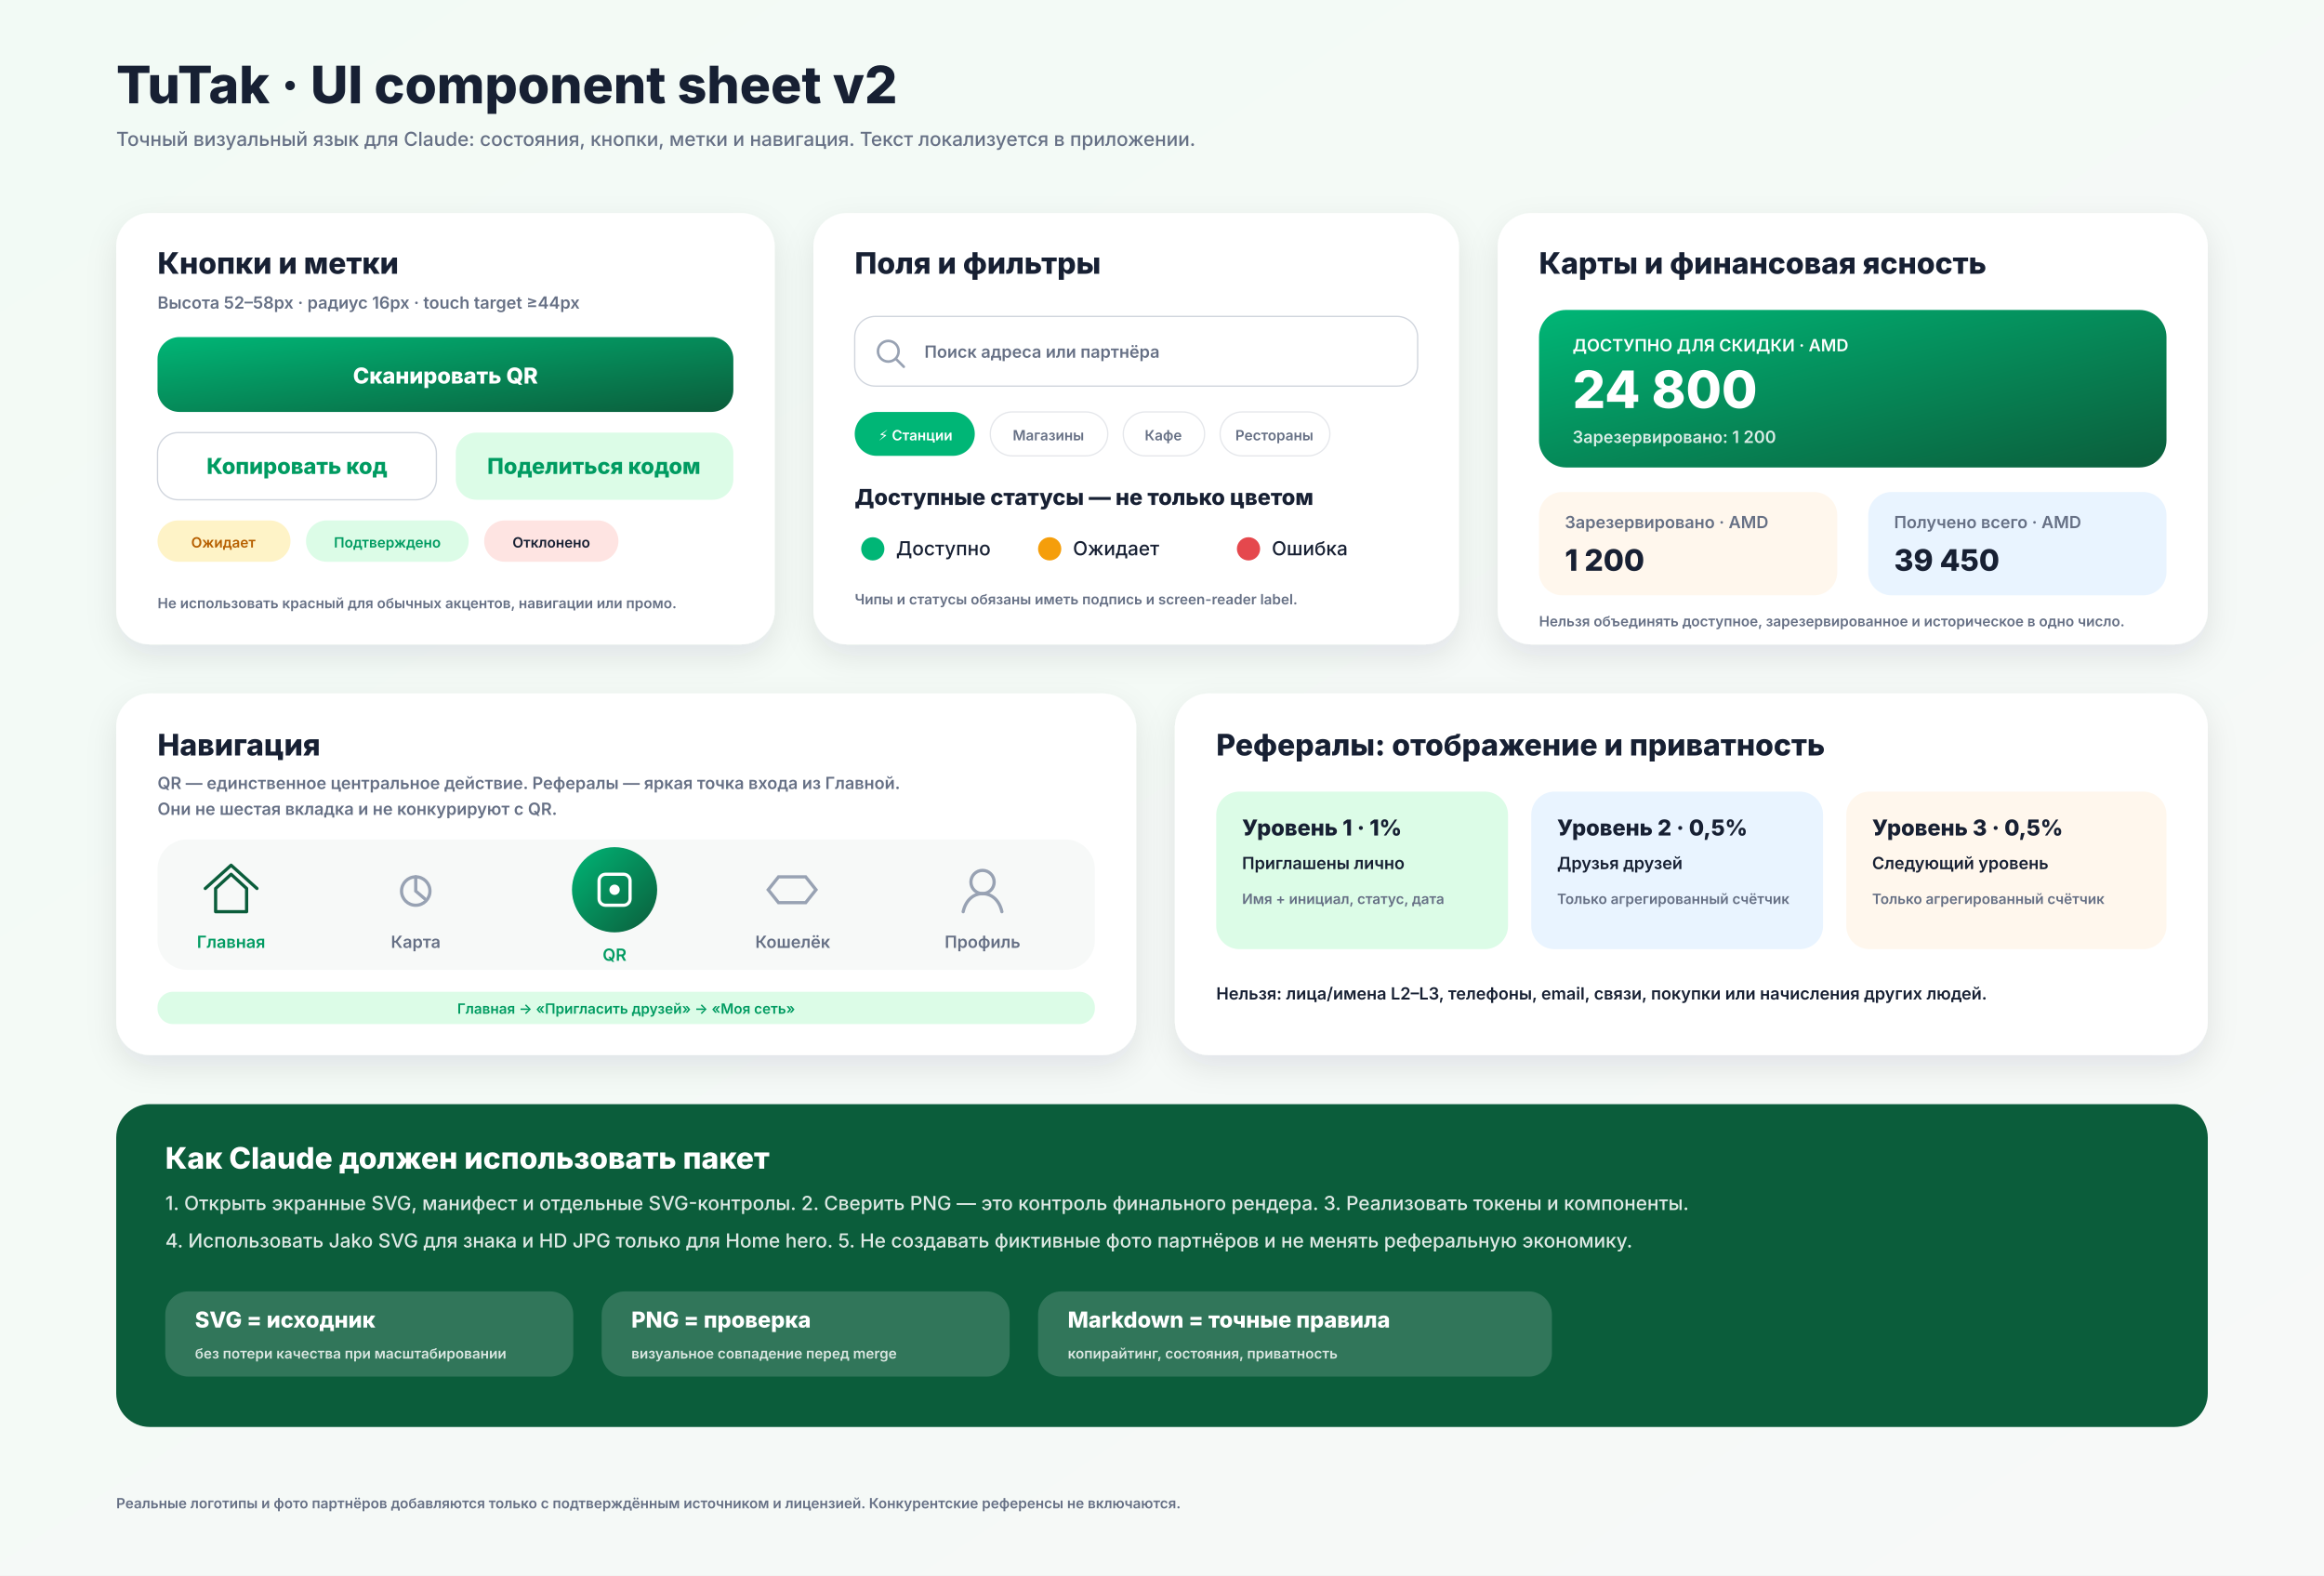
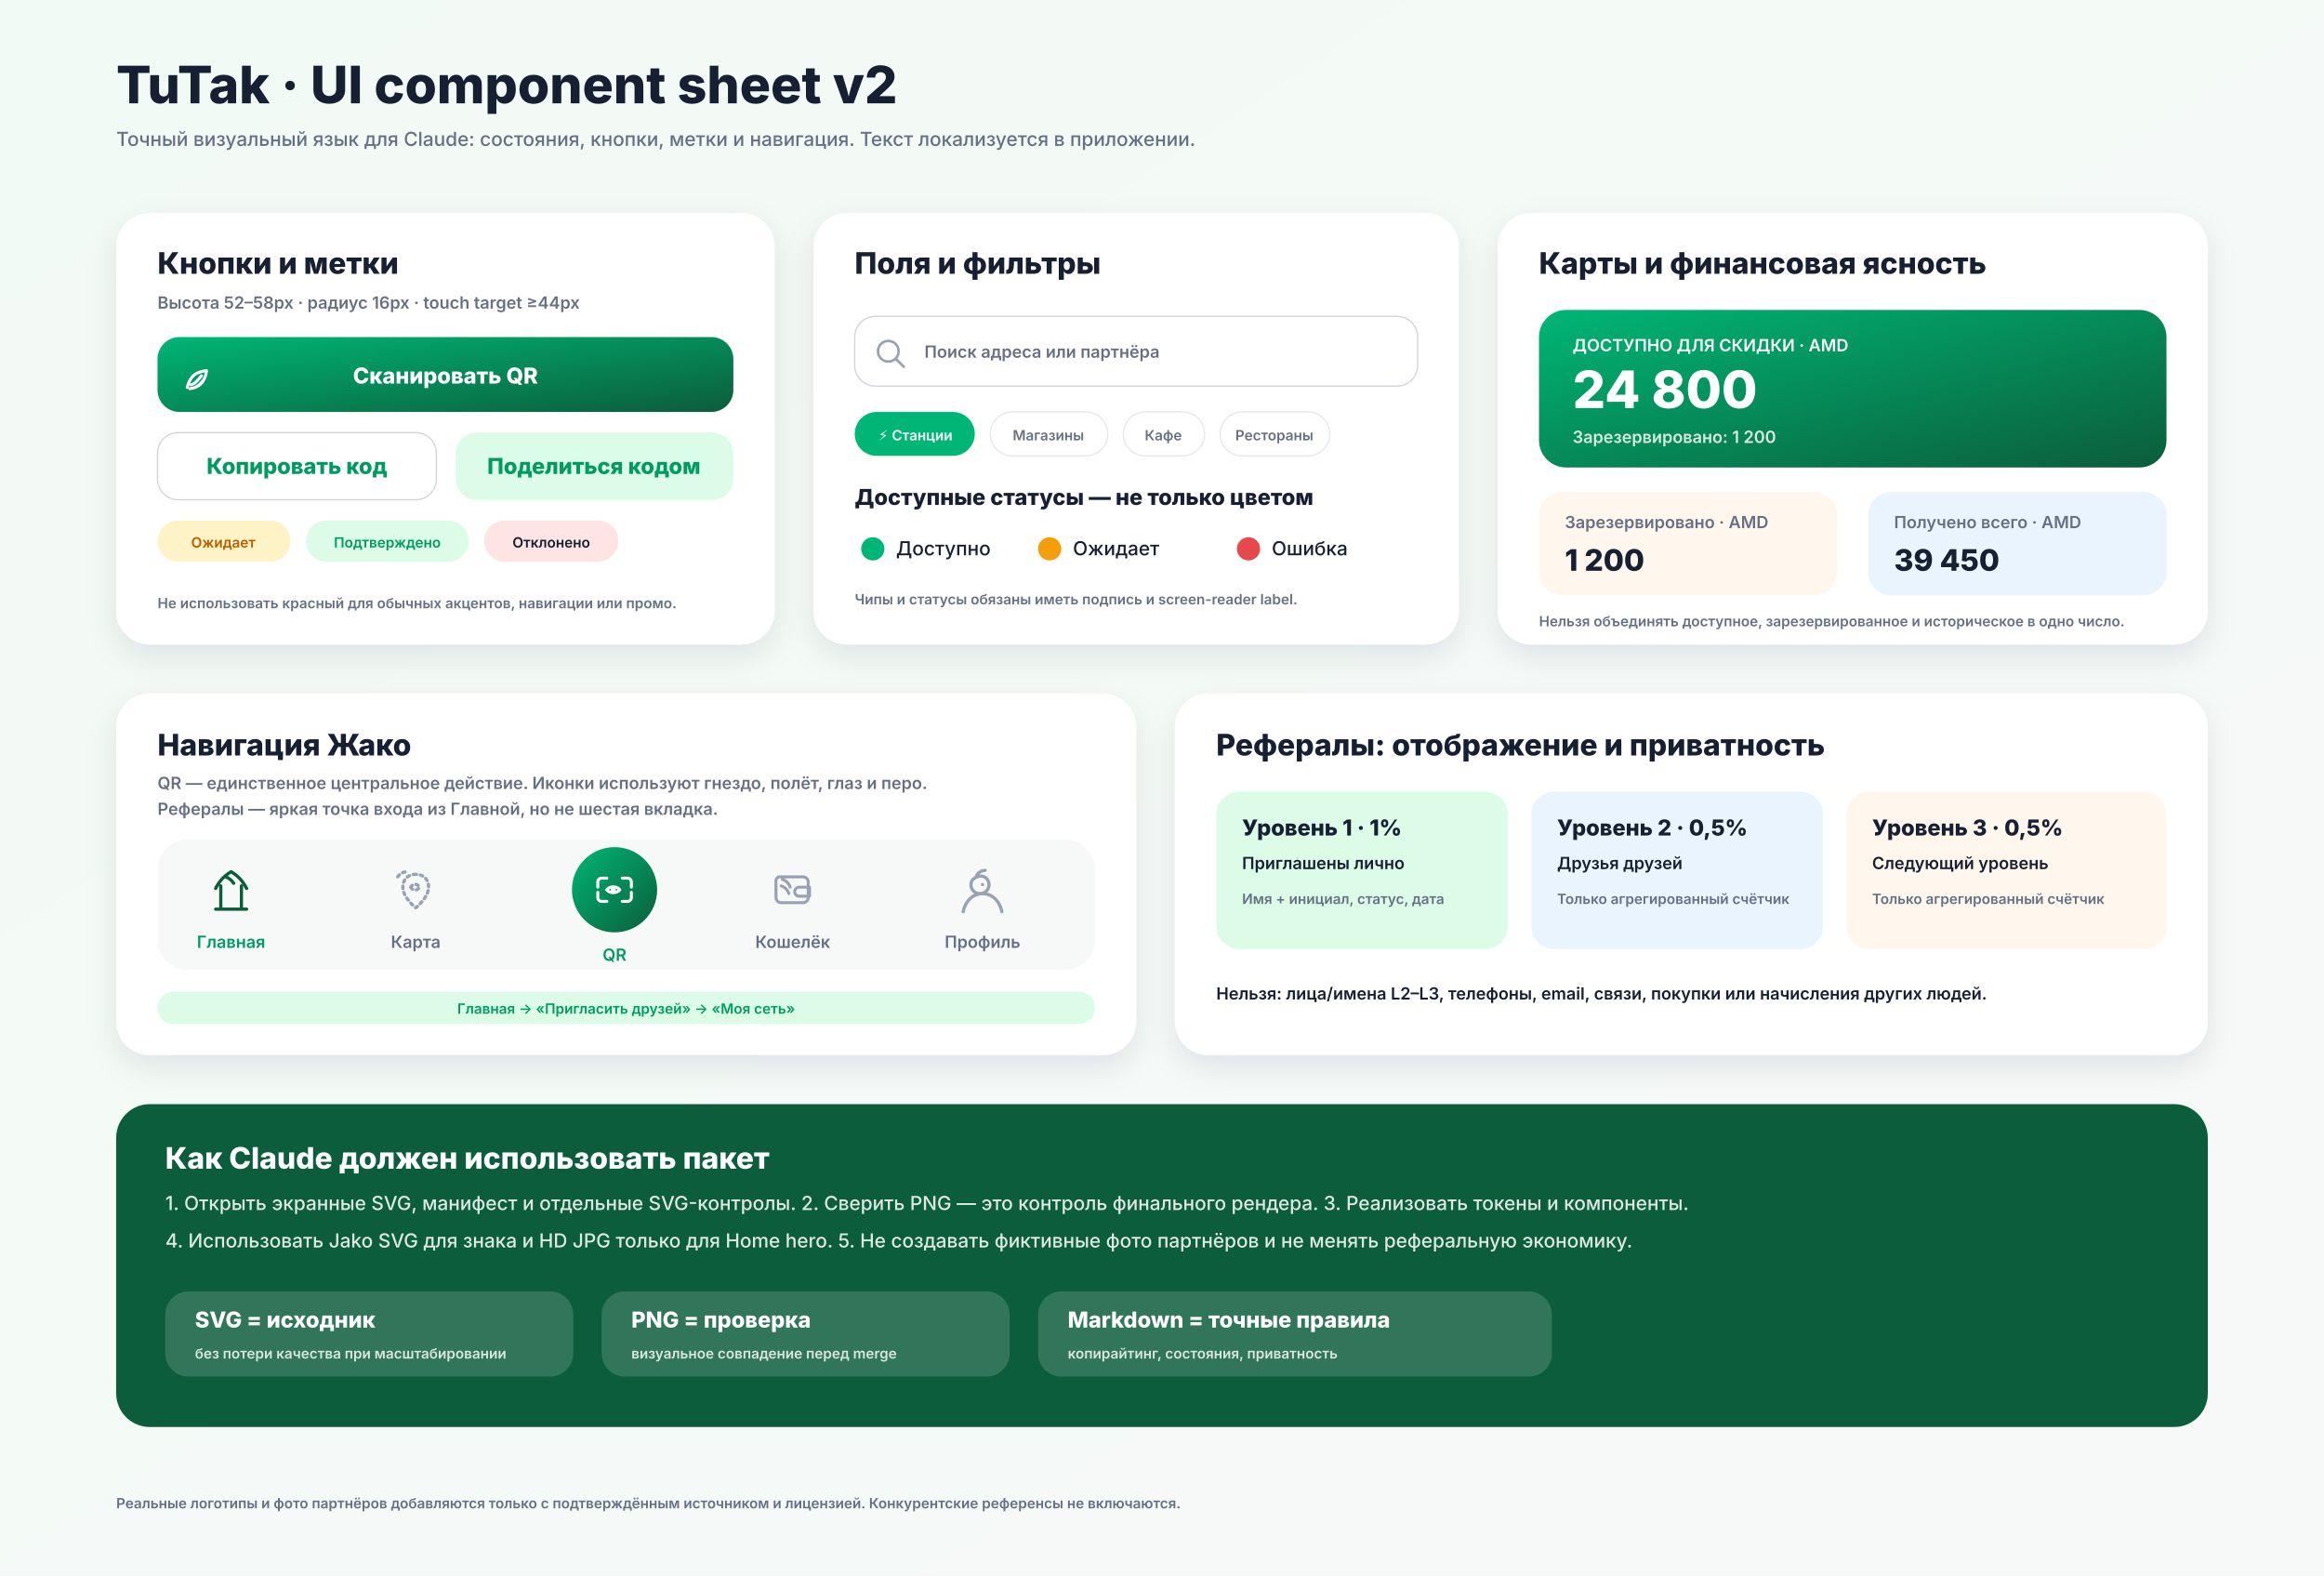
<svg xmlns="http://www.w3.org/2000/svg" width="1800" height="1220" viewBox="0 0 1800 1220">
  <defs>
    <linearGradient id="bg" x1="0" y1="0" x2="1" y2="1">
      <stop stop-color="#F2FAF5" />
      <stop offset="1" stop-color="#F7F9F8" />
    </linearGradient>
    <linearGradient id="brand" x1="0" y1="0" x2="1" y2="1">
      <stop stop-color="#00B676" />
      <stop offset="1" stop-color="#0B5D3B" />
    </linearGradient>
    <filter id="shadow" x="-20%" y="-20%" width="140%" height="150%">
      <feDropShadow dx="0" dy="9" stdDeviation="12" flood-color="#172033" flood-opacity=".09" />
    </filter>
    <style>.t{font-family:Inter,Arial,sans-serif;fill:#172033}.h1{font-size:40px;font-weight:800}.h2{font-size:23px;font-weight:800}.h3{font-size:17px;font-weight:800}.body{font-size:15px;font-weight:500}.small{font-size:13px;font-weight:600}.tiny{font-size:11px;font-weight:600}.muted{fill:#667085}.white{fill:#fff}.green{fill:#009B61}.blue{fill:#2F80ED}.amber{fill:#B65F00}.line{stroke:#E5E7EB;stroke-width:1}.icon{fill:none;stroke:#0B5D3B;stroke-width:2.5;stroke-linecap:round;stroke-linejoin:round}</style>
  </defs>
  <rect width="1800" height="1220" fill="url(#bg)" />
  <text x="90" y="80" class="t h1">TuTak · UI component sheet v2</text>
  <text x="90" y="113" class="t body muted">Точный визуальный язык для Claude: состояния, кнопки, метки и навигация. Текст локализуется в приложении.</text>
  <g transform="translate(90,165)">
    <rect width="510" height="334" rx="26" fill="#fff" filter="url(#shadow)" />
    <text x="32" y="47" class="t h2">Кнопки и метки</text>
    <text x="32" y="74" class="t small muted">Высота 52–58px · радиус 16px · touch target ≥44px</text>
    <rect x="32" y="96" width="446" height="58" rx="17" fill="url(#brand)" />
+     <path d="M55 135c2-8 6-12 15-13-1 8-5 13-13 14M58 133c3-1 5-3 8-7M61 135c2-1 4-2 6-5" fill="none" stroke="#fff" stroke-width="2.3" stroke-linecap="round" stroke-linejoin="round" />
    <text x="255" y="132" text-anchor="middle" class="t h3 white">Сканировать QR</text>
    <rect x="32" y="170" width="216" height="52" rx="16" fill="#fff" stroke="#D0D5DD" />
    <text x="140" y="202" text-anchor="middle" class="t h3 green">Копировать код</text>
    <rect x="263" y="170" width="215" height="52" rx="16" fill="#DCFCE7" />
    <text x="370" y="202" text-anchor="middle" class="t h3 green">Поделиться кодом</text>
    <rect x="32" y="238" width="103" height="32" rx="16" fill="#FEF3C7" />
    <text x="83" y="259" text-anchor="middle" class="t tiny amber">Ожидает</text>
    <rect x="147" y="238" width="126" height="32" rx="16" fill="#DCFCE7" />
    <text x="210" y="259" text-anchor="middle" class="t tiny green">Подтверждено</text>
    <rect x="285" y="238" width="104" height="32" rx="16" fill="#FEE4E2" />
    <text x="337" y="259" text-anchor="middle" class="t tiny" fill="#C4322A">Отклонено</text>
    <text x="32" y="306" class="t tiny muted">Не использовать красный для обычных акцентов, навигации или промо.</text>
  </g>
  <g transform="translate(630,165)">
    <rect width="500" height="334" rx="26" fill="#fff" filter="url(#shadow)" />
    <text x="32" y="47" class="t h2">Поля и фильтры</text>
    <rect x="32" y="80" width="436" height="54" rx="16" fill="#fff" stroke="#D0D5DD" />
    <circle cx="58" cy="107" r="8" fill="none" stroke="#98A2B3" stroke-width="2" />
    <path d="M64 113l6 6" stroke="#98A2B3" stroke-width="2" stroke-linecap="round" />
    <text x="86" y="112" class="t small muted">Поиск адреса или партнёра</text>
    <rect x="32" y="154" width="93" height="34" rx="17" fill="#00B676" />
    <text x="79" y="176" text-anchor="middle" class="t tiny white">⚡ Станции</text>
    <rect x="137" y="154" width="91" height="34" rx="17" fill="#fff" stroke="#E5E7EB" />
    <text x="182" y="176" text-anchor="middle" class="t tiny muted">Магазины</text>
    <rect x="240" y="154" width="63" height="34" rx="17" fill="#fff" stroke="#E5E7EB" />
    <text x="271" y="176" text-anchor="middle" class="t tiny muted">Кафе</text>
    <rect x="315" y="154" width="85" height="34" rx="17" fill="#fff" stroke="#E5E7EB" />
    <text x="357" y="176" text-anchor="middle" class="t tiny muted">Рестораны</text>
    <text x="32" y="226" class="t h3">Доступные статусы — не только цветом</text>
    <circle cx="46" cy="260" r="9" fill="#00B676" />
    <text x="64" y="265" class="t body">Доступно</text>
    <circle cx="183" cy="260" r="9" fill="#F59E0B" />
    <text x="201" y="265" class="t body">Ожидает</text>
    <circle cx="337" cy="260" r="9" fill="#E5484D" />
    <text x="355" y="265" class="t body">Ошибка</text>
    <text x="32" y="303" class="t tiny muted">Чипы и статусы обязаны иметь подпись и screen-reader label.</text>
  </g>
  <g transform="translate(1160,165)">
    <rect width="550" height="334" rx="26" fill="#fff" filter="url(#shadow)" />
    <text x="32" y="47" class="t h2">Карты и финансовая ясность</text>
    <rect x="32" y="75" width="486" height="122" rx="21" fill="url(#brand)" />
    <text x="58" y="107" class="t small white">ДОСТУПНО ДЛЯ СКИДКИ · AMD</text>
    <text x="58" y="151" class="t h1 white">24 800</text>
    <text x="58" y="178" class="t small white" opacity=".84">Зарезервировано: 1 200</text>
    <rect x="32" y="216" width="231" height="80" rx="18" fill="#FFF7ED" />
    <text x="52" y="244" class="t small muted">Зарезервировано · AMD</text>
    <text x="52" y="277" class="t h2">1 200</text>
    <rect x="287" y="216" width="231" height="80" rx="18" fill="#E9F4FF" />
    <text x="307" y="244" class="t small muted">Получено всего · AMD</text>
    <text x="307" y="277" class="t h2">39 450</text>
    <text x="32" y="320" class="t tiny muted">Нельзя объединять доступное, зарезервированное и историческое в одно число.</text>
  </g>
  <g transform="translate(90,537)">
    <rect width="790" height="280" rx="26" fill="#fff" filter="url(#shadow)" />
-     <text x="32" y="48" class="t h2">Навигация</text>
-     <text x="32" y="74" class="t small muted">QR — единственное центральное действие. Рефералы — яркая точка входа из Главной.</text>
-     <text x="32" y="94" class="t small muted">Они не шестая вкладка и не конкурируют с QR.</text>
+     <text x="32" y="48" class="t h2">Навигация Жако</text>
+     <text x="32" y="74" class="t small muted">QR — единственное центральное действие. Иконки используют гнездо, полёт, глаз и перо.</text>
+     <text x="32" y="94" class="t small muted">Рефералы — яркая точка входа из Главной, но не шестая вкладка.</text>
    <rect x="32" y="113" width="726" height="101" rx="23" fill="#F7F9F8" />
-     <path d="M77 151l12-11 12 11v18H77zM69 151l20-18 20 18" class="icon" />
+     <path d="M77 151c3-6 7-10 12-13 5 3 9 7 12 13M81 149v18h16v-18M77 167h24M85 142c2 1 4 2 6 5" class="icon" />
    <text x="89" y="197" text-anchor="middle" class="t small green">Главная</text>
-     <circle cx="232" cy="153" r="11" fill="none" stroke="#98A2B3" stroke-width="2.5" />
-     <path d="M232 142v11l7 6" fill="none" stroke="#98A2B3" stroke-width="2.5" stroke-linecap="round" />
+     <path d="M232 140c-6 0-10 4-10 10 0 8 10 16 10 16s10-8 10-16c0-6-4-10-10-10zM228 150c2-3 5-3 7 0-2 3-5 3-7 0zM218 142c2-3 5-4 8-4" fill="none" stroke="#98A2B3" stroke-width="2.5" stroke-linecap="round" stroke-linejoin="round" stroke-dasharray="2 3" />
    <text x="232" y="197" text-anchor="middle" class="t small muted">Карта</text>
    <circle cx="386" cy="152" r="33" fill="url(#brand)" />
-     <rect x="374" y="140" width="24" height="24" rx="5" fill="none" stroke="#fff" stroke-width="2.5" />
-     <circle cx="386" cy="152" r="4" fill="#fff" />
+     <path d="M380 143h-4a3 3 0 0 0-3 3v4M392 143h4a3 3 0 0 1 3 3v4M380 161h-4a3 3 0 0 1-3-3v-4M392 161h4a3 3 0 0 0 3-3v-4M380 152c2-3 8-3 10 0-2 3-8 3-10 0z" fill="none" stroke="#fff" stroke-width="2.3" stroke-linecap="round" />
+     <circle cx="385" cy="152" r="2" fill="#fff" />
    <text x="386" y="207" text-anchor="middle" class="t small green">QR</text>
-     <path d="M513 142h21l8 10-8 10h-21l-8-10z" fill="none" stroke="#98A2B3" stroke-width="2.5" />
+     <path d="M513 142h19a4 4 0 0 1 4 4v12a4 4 0 0 1-4 4h-17a4 4 0 0 1-4-4v-13a3 3 0 0 1 3-3h5M529 150h8v7h-8a3.5 3.5 0 0 1 0-7zM516 144c3 1 5 3 6 6M515 149c3 1 5 3 6 6" fill="none" stroke="#98A2B3" stroke-width="2.3" stroke-linecap="round" stroke-linejoin="round" />
    <text x="524" y="197" text-anchor="middle" class="t small muted">Кошелёк</text>
-     <circle cx="671" cy="146" r="9" fill="none" stroke="#98A2B3" stroke-width="2.5" />
-     <path d="M656 169c2-9 8-14 15-14s13 5 15 14" fill="none" stroke="#98A2B3" stroke-width="2.5" stroke-linecap="round" />
+     <path d="M667 142c4-2 9 1 9 6 0 4-3 7-7 7-4 0-7-3-7-7 0-3 2-5 5-6zM666 142c1-3 4-5 7-5M656 169c2-9 8-14 15-14s13 5 15 14" fill="none" stroke="#98A2B3" stroke-width="2.5" stroke-linecap="round" stroke-linejoin="round" />
+     <circle cx="671" cy="148" r="1.3" fill="#98A2B3" />
    <text x="671" y="197" text-anchor="middle" class="t small muted">Профиль</text>
    <rect x="32" y="231" width="726" height="25" rx="12" fill="#DCFCE7" />
    <text x="395" y="248" text-anchor="middle" class="t tiny green">Главная → «Пригласить друзей» → «Моя сеть»</text>
  </g>
  <g transform="translate(910,537)">
    <rect width="800" height="280" rx="26" fill="#fff" filter="url(#shadow)" />
    <text x="32" y="48" class="t h2">Рефералы: отображение и приватность</text>
    <rect x="32" y="76" width="226" height="122" rx="18" fill="#DCFCE7" />
    <text x="52" y="110" class="t h3">Уровень 1 · 1%</text>
    <text x="52" y="136" class="t small">Приглашены лично</text>
    <text x="52" y="163" class="t tiny muted">Имя + инициал, статус, дата</text>
    <rect x="276" y="76" width="226" height="122" rx="18" fill="#E9F4FF" />
    <text x="296" y="110" class="t h3">Уровень 2 · 0,5%</text>
    <text x="296" y="136" class="t small">Друзья друзей</text>
    <text x="296" y="163" class="t tiny muted">Только агрегированный счётчик</text>
    <rect x="520" y="76" width="248" height="122" rx="18" fill="#FFF7ED" />
    <text x="540" y="110" class="t h3">Уровень 3 · 0,5%</text>
    <text x="540" y="136" class="t small">Следующий уровень</text>
    <text x="540" y="163" class="t tiny muted">Только агрегированный счётчик</text>
    <text x="32" y="237" class="t small" fill="#C4322A">Нельзя: лица/имена L2–L3, телефоны, email, связи, покупки или начисления других людей.</text>
  </g>
  <g transform="translate(90,855)">
    <rect width="1620" height="250" rx="26" fill="#0B5D3B" />
    <text x="38" y="50" class="t h2 white">Как Claude должен использовать пакет</text>
    <text x="38" y="82" class="t body white" opacity=".86">1. Открыть экранные SVG, манифест и отдельные SVG-контролы. 2. Сверить PNG — это контроль финального рендера. 3. Реализовать токены и компоненты.</text>
    <text x="38" y="111" class="t body white" opacity=".86">4. Использовать Jako SVG для знака и HD JPG только для Home hero. 5. Не создавать фиктивные фото партнёров и не менять реферальную экономику.</text>
    <rect x="38" y="145" width="316" height="66" rx="18" fill="#fff" opacity=".16" />
    <text x="61" y="173" class="t h3 white">SVG = исходник</text>
    <text x="61" y="197" class="t tiny white" opacity=".82">без потери качества при масштабировании</text>
    <rect x="376" y="145" width="316" height="66" rx="18" fill="#fff" opacity=".16" />
    <text x="399" y="173" class="t h3 white">PNG = проверка</text>
    <text x="399" y="197" class="t tiny white" opacity=".82">визуальное совпадение перед merge</text>
    <rect x="714" y="145" width="398" height="66" rx="18" fill="#fff" opacity=".16" />
    <text x="737" y="173" class="t h3 white">Markdown = точные правила</text>
    <text x="737" y="197" class="t tiny white" opacity=".82">копирайтинг, состояния, приватность</text>
  </g>
  <text x="90" y="1168" class="t tiny muted">Реальные логотипы и фото партнёров добавляются только с подтверждённым источником и лицензией. Конкурентские референсы не включаются.</text>
</svg>
